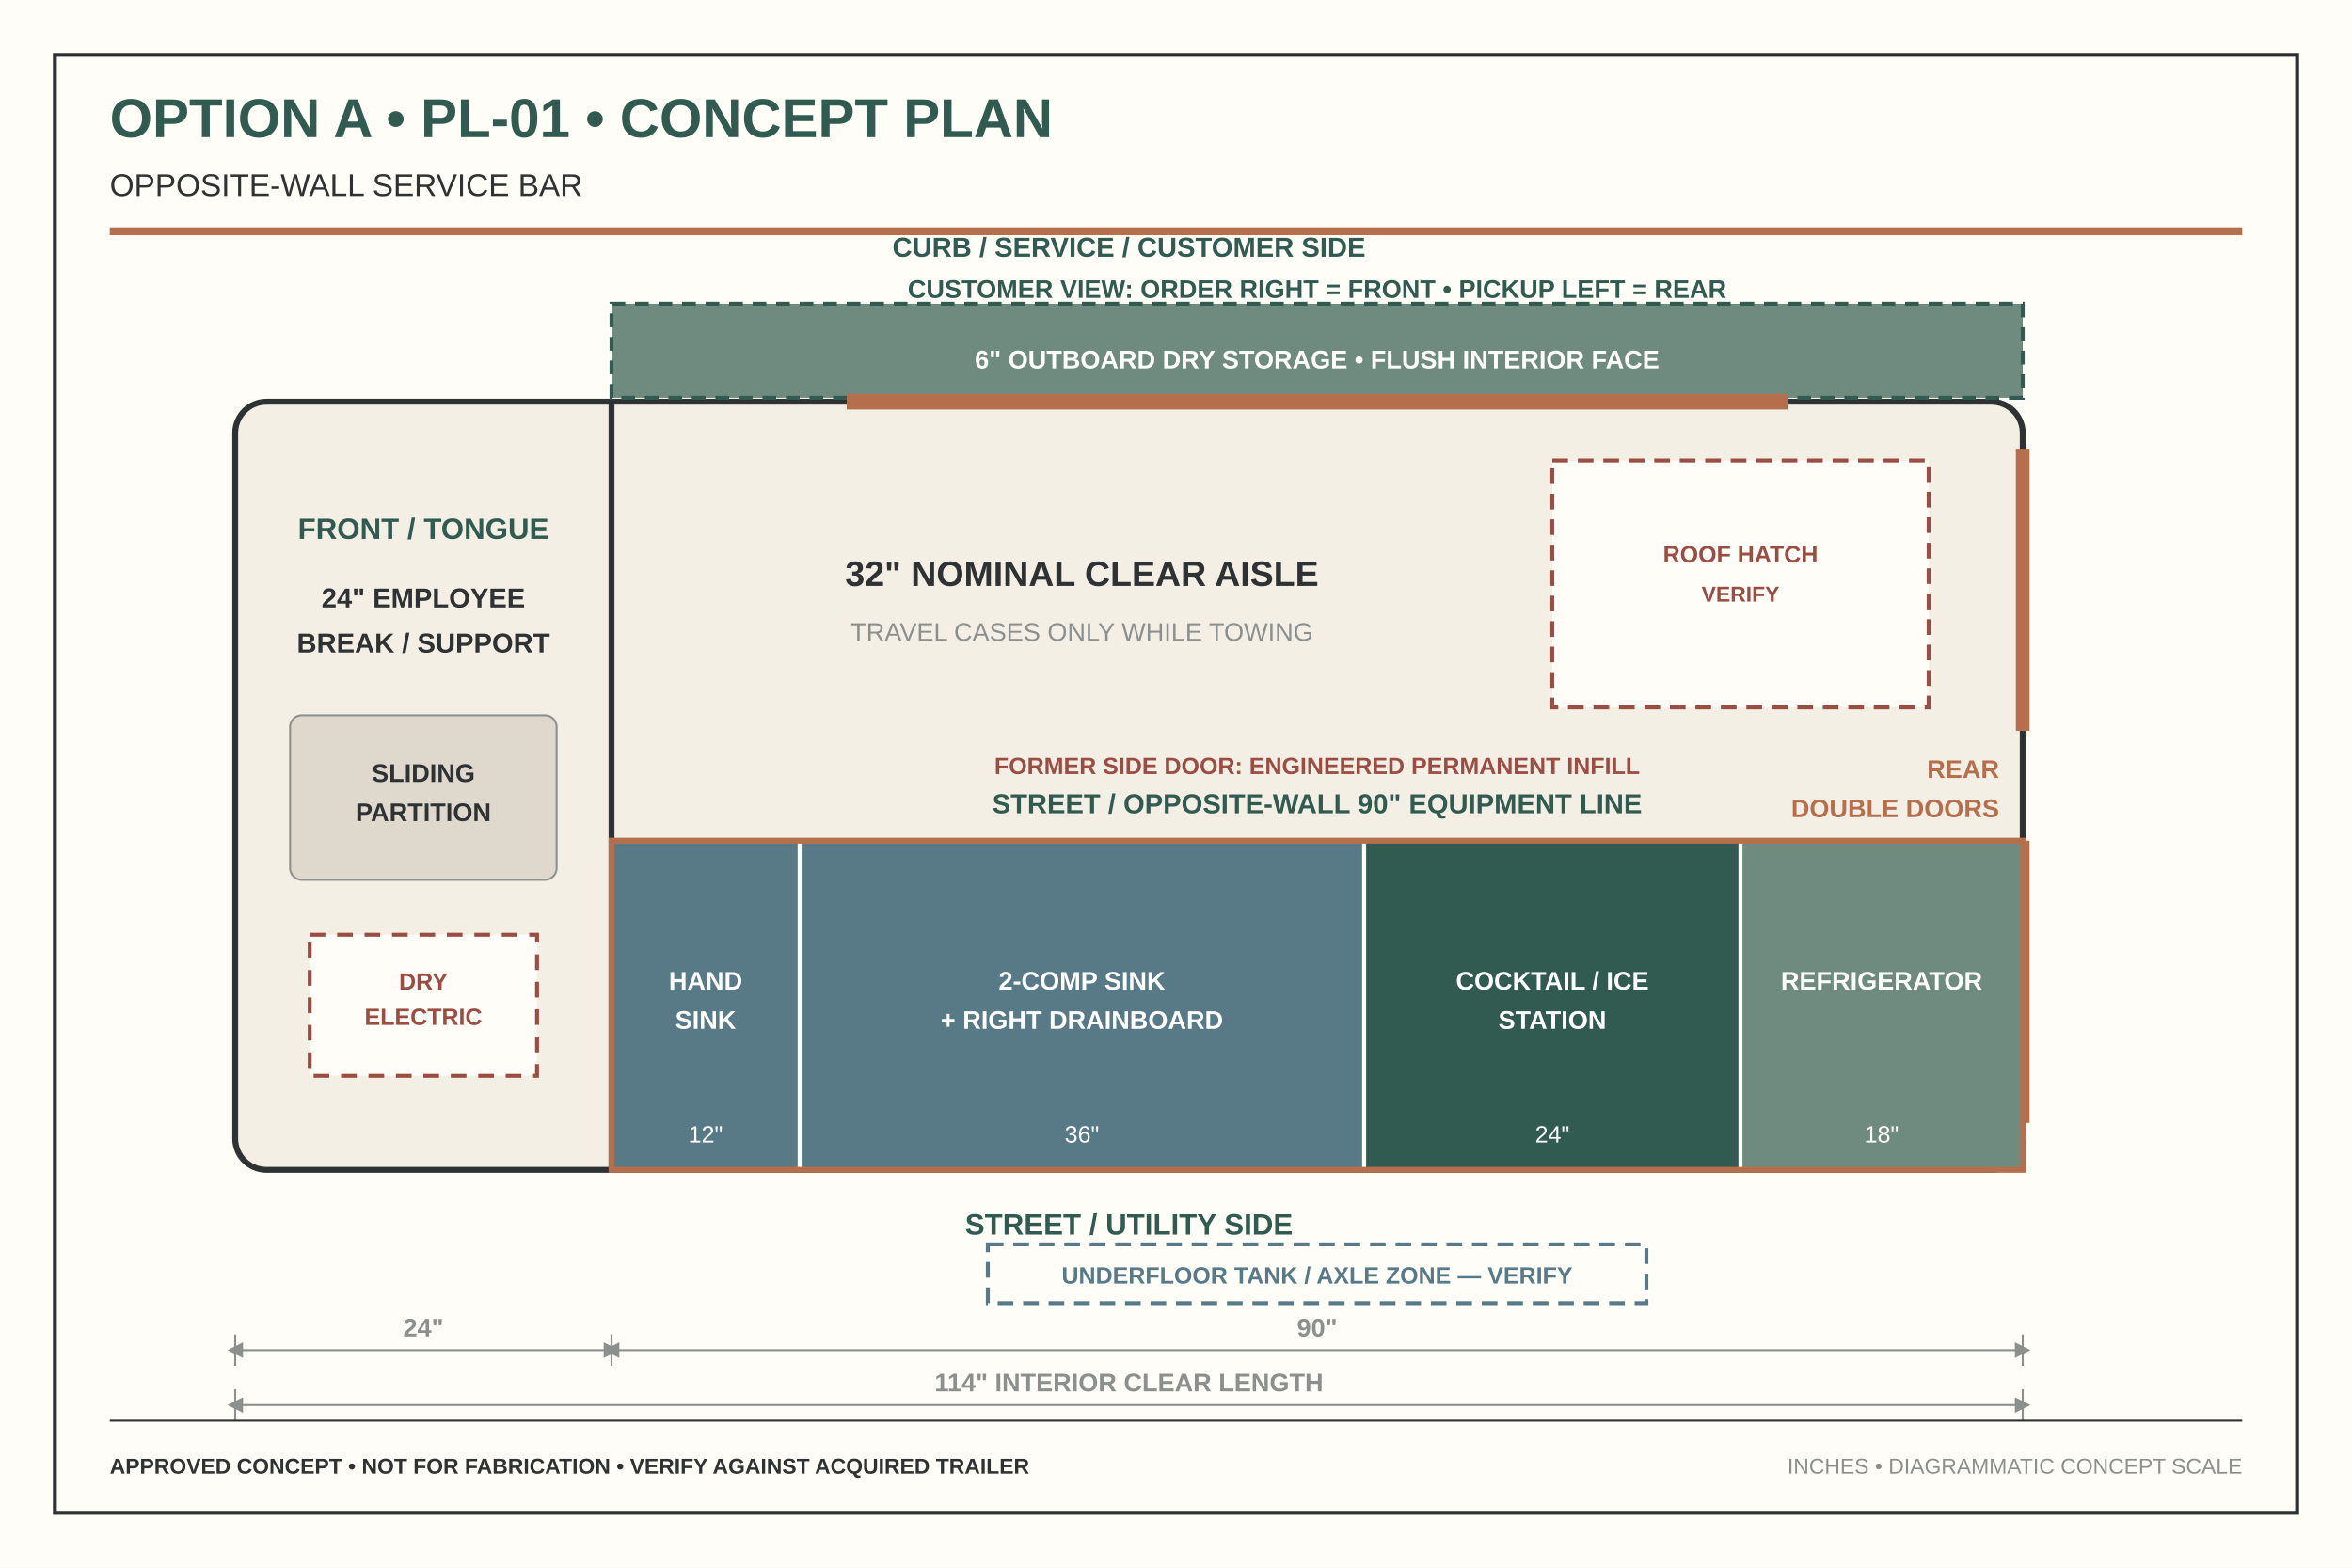
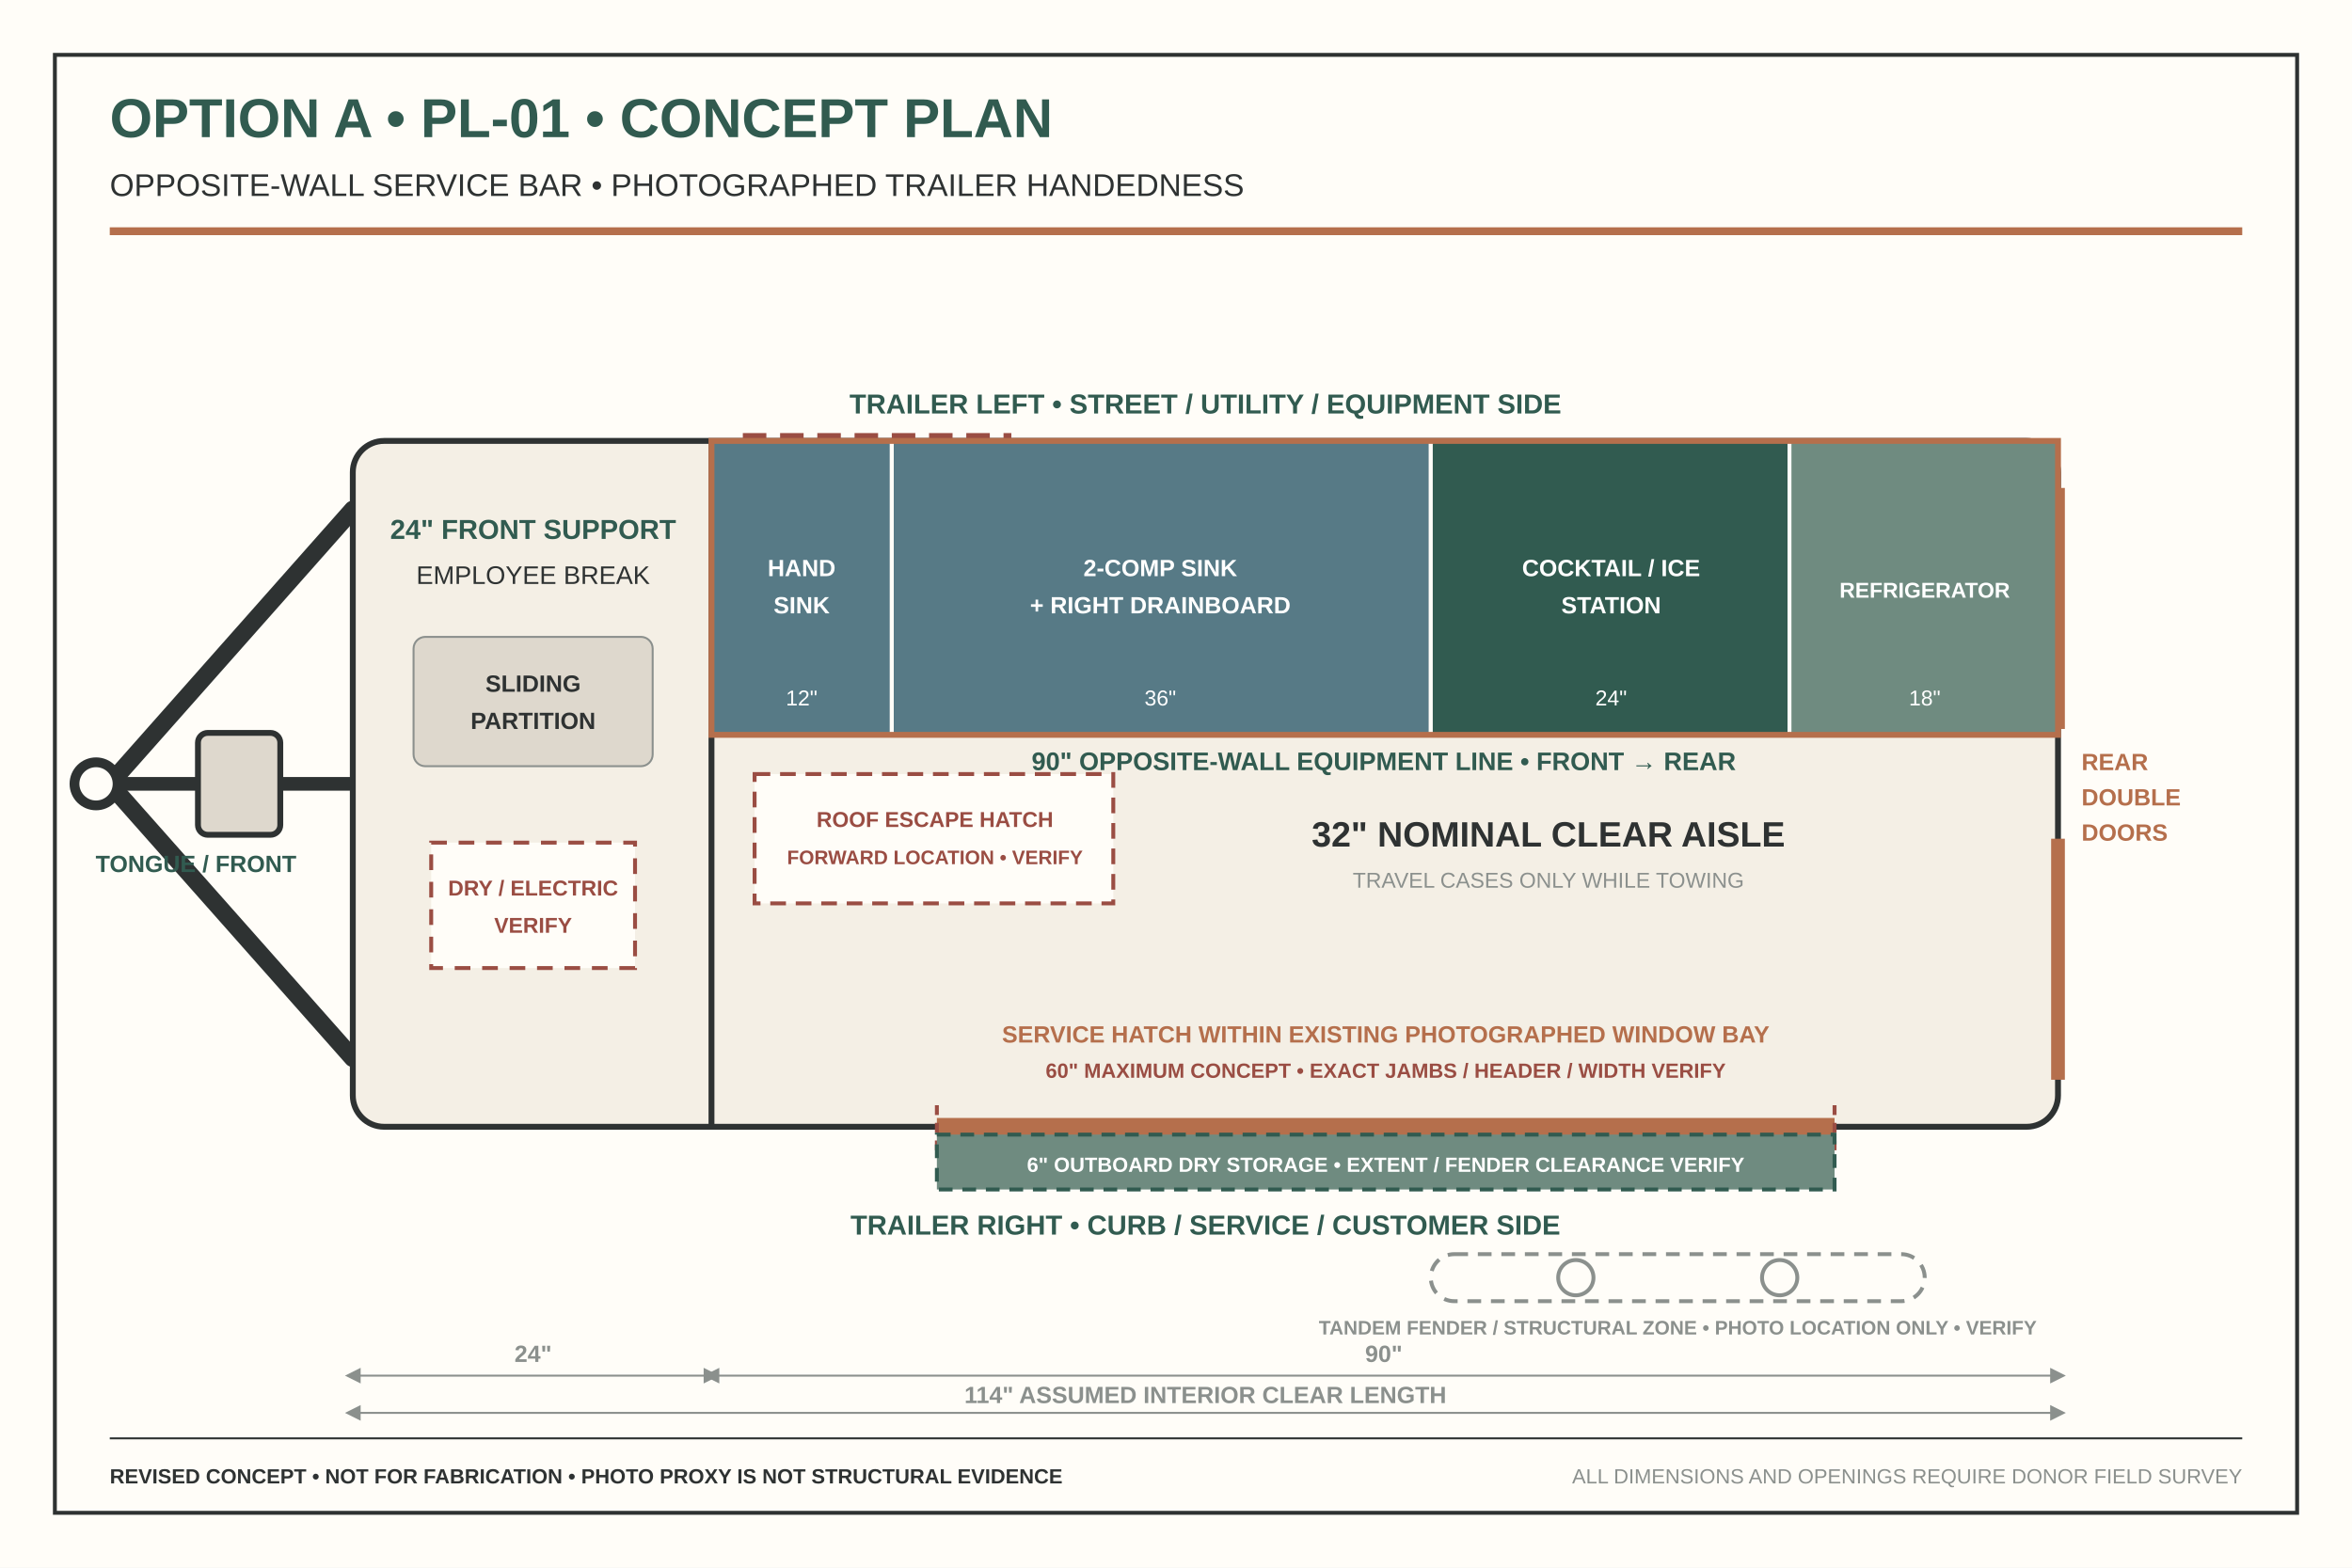
<svg xmlns="http://www.w3.org/2000/svg" width="1200" height="800" viewBox="0 0 1200 800" role="img" aria-labelledby="title desc">
-   <rect width="1200" height="800" fill="#FFFDF8" />
-   <rect x="28" y="28" width="1144" height="744" fill="none" stroke="#2E3232" stroke-width="2" />
-   <text x="56" y="70" font-family="Arial,Helvetica,sans-serif" font-size="28" text-anchor="start" font-weight="700" fill="#315B50">OPTION A • PL-01 • CONCEPT PLAN</text>
-   <text x="56" y="100" font-family="Arial,Helvetica,sans-serif" font-size="16" text-anchor="start" font-weight="400" fill="#2E3232">OPPOSITE-WALL SERVICE BAR</text>
-   <line x1="56" y1="118" x2="1144" y2="118" stroke="#B56F4C" stroke-width="4" />
  <defs>
    <marker id="arrow" markerWidth="8" markerHeight="8" refX="4" refY="4" orient="auto-start-reverse">
      <path d="M0,0 L8,4 L0,8 z" fill="#8B908D" />
    </marker>
-     <pattern id="hatch" width="10" height="10" patternUnits="userSpaceOnUse" patternTransform="rotate(45)">
-       <line x1="0" y1="0" x2="0" y2="10" stroke="#8B908D" stroke-width="2" />
-     </pattern>
  </defs>
-   <rect x="120" y="205" width="912" height="392" fill="#F4EFE5" stroke="#2E3232" stroke-width="3" rx="16" />
-   <line x1="312" y1="205" x2="312" y2="597" stroke="#2E3232" stroke-width="3" />
-   <text x="216" y="275" font-family="Arial,Helvetica,sans-serif" font-size="15" text-anchor="middle" font-weight="700" fill="#315B50">FRONT / TONGUE</text>
-   <text x="216" y="310" font-family="Arial,Helvetica,sans-serif" font-size="14" text-anchor="middle" font-weight="700" fill="#2E3232">24" EMPLOYEE</text>
-   <text x="216" y="333" font-family="Arial,Helvetica,sans-serif" font-size="14" text-anchor="middle" font-weight="700" fill="#2E3232">BREAK / SUPPORT</text>
-   <rect x="148" y="365" width="136" height="84" fill="#DED8CD" stroke="#8B908D" stroke-width="1" rx="6" />
-   <text x="216" y="399" font-family="Arial,Helvetica,sans-serif" font-size="13" text-anchor="middle" font-weight="700" fill="#2E3232">SLIDING</text>
-   <text x="216" y="419" font-family="Arial,Helvetica,sans-serif" font-size="13" text-anchor="middle" font-weight="700" fill="#2E3232">PARTITION</text>
-   <rect x="158" y="477" width="116" height="72" fill="#FFFDF8" stroke="#9A4D43" stroke-width="2" stroke-dasharray="8 6" />
-   <text x="216" y="505" font-family="Arial,Helvetica,sans-serif" font-size="12" text-anchor="middle" font-weight="700" fill="#9A4D43">DRY</text>
-   <text x="216" y="523" font-family="Arial,Helvetica,sans-serif" font-size="12" text-anchor="middle" font-weight="700" fill="#9A4D43">ELECTRIC</text>
-   <line x1="1032" y1="229" x2="1032" y2="373" stroke="#B56F4C" stroke-width="7" />
-   <line x1="1032" y1="429" x2="1032" y2="573" stroke="#B56F4C" stroke-width="7" />
-   <text x="1020" y="397" font-family="Arial,Helvetica,sans-serif" font-size="13" text-anchor="end" font-weight="700" fill="#B56F4C">REAR</text>
-   <text x="1020" y="417" font-family="Arial,Helvetica,sans-serif" font-size="13" text-anchor="end" font-weight="700" fill="#B56F4C">DOUBLE DOORS</text>
-   <rect x="432" y="175" width="480" height="28" fill="#B56F4C" stroke="#B56F4C" stroke-width="1" rx="3" />
-   <text x="672" y="152" font-family="Arial,Helvetica,sans-serif" font-size="13" text-anchor="middle" font-weight="700" fill="#315B50">CUSTOMER VIEW: ORDER RIGHT = FRONT • PICKUP LEFT = REAR</text>
-   <rect x="312" y="155" width="720" height="48" fill="#6F8B80" stroke="#315B50" stroke-width="2" stroke-dasharray="7 5" />
-   <text x="672" y="188" font-family="Arial,Helvetica,sans-serif" font-size="13" text-anchor="middle" font-weight="700" fill="#FFFFFF">6" OUTBOARD DRY STORAGE • FLUSH INTERIOR FACE</text>
-   <line x1="432" y1="205" x2="912" y2="205" stroke="#B56F4C" stroke-width="8" />
-   <rect x="312" y="429" width="96" height="168" fill="#577A86" stroke="#FFFDF8" stroke-width="2" />
-   <text x="360" y="505" font-family="Arial,Helvetica,sans-serif" font-size="13" text-anchor="middle" font-weight="700" fill="#FFFFFF">HAND</text>
-   <text x="360" y="525" font-family="Arial,Helvetica,sans-serif" font-size="13" text-anchor="middle" font-weight="700" fill="#FFFFFF">SINK</text>
-   <text x="360" y="583" font-family="Arial,Helvetica,sans-serif" font-size="12" text-anchor="middle" font-weight="400" fill="#FFFFFF">12"</text>
-   <rect x="408" y="429" width="288" height="168" fill="#577A86" stroke="#FFFDF8" stroke-width="2" />
-   <text x="552" y="505" font-family="Arial,Helvetica,sans-serif" font-size="13" text-anchor="middle" font-weight="700" fill="#FFFFFF">2-COMP SINK</text>
-   <text x="552" y="525" font-family="Arial,Helvetica,sans-serif" font-size="13" text-anchor="middle" font-weight="700" fill="#FFFFFF">+ RIGHT DRAINBOARD</text>
-   <text x="552" y="583" font-family="Arial,Helvetica,sans-serif" font-size="12" text-anchor="middle" font-weight="400" fill="#FFFFFF">36"</text>
-   <rect x="696" y="429" width="192" height="168" fill="#315B50" stroke="#FFFDF8" stroke-width="2" />
-   <text x="792" y="505" font-family="Arial,Helvetica,sans-serif" font-size="13" text-anchor="middle" font-weight="700" fill="#FFFFFF">COCKTAIL / ICE</text>
-   <text x="792" y="525" font-family="Arial,Helvetica,sans-serif" font-size="13" text-anchor="middle" font-weight="700" fill="#FFFFFF">STATION</text>
-   <text x="792" y="583" font-family="Arial,Helvetica,sans-serif" font-size="12" text-anchor="middle" font-weight="400" fill="#FFFFFF">24"</text>
-   <rect x="888" y="429" width="144" height="168" fill="#6F8B80" stroke="#FFFDF8" stroke-width="2" />
-   <text x="960" y="505" font-family="Arial,Helvetica,sans-serif" font-size="13" text-anchor="middle" font-weight="700" fill="#FFFFFF">REFRIGERATOR</text>
-   <text x="960" y="583" font-family="Arial,Helvetica,sans-serif" font-size="12" text-anchor="middle" font-weight="400" fill="#FFFFFF">18"</text>
-   <rect x="312" y="429" width="720" height="168" fill="none" stroke="#B56F4C" stroke-width="3" />
-   <text x="672" y="415" font-family="Arial,Helvetica,sans-serif" font-size="14" text-anchor="middle" font-weight="700" fill="#315B50">STREET / OPPOSITE-WALL 90" EQUIPMENT LINE</text>
-   <text x="672" y="395" font-family="Arial,Helvetica,sans-serif" font-size="12" text-anchor="middle" font-weight="700" fill="#9A4D43">FORMER SIDE DOOR: ENGINEERED PERMANENT INFILL</text>
-   <rect x="792" y="235" width="192" height="126" fill="#FFFDF8" stroke="#9A4D43" stroke-width="2" stroke-dasharray="8 5" />
-   <text x="888" y="287" font-family="Arial,Helvetica,sans-serif" font-size="12" text-anchor="middle" font-weight="700" fill="#9A4D43">ROOF HATCH</text>
-   <text x="888" y="307" font-family="Arial,Helvetica,sans-serif" font-size="11" text-anchor="middle" font-weight="700" fill="#9A4D43">VERIFY</text>
-   <text x="576" y="131" font-family="Arial,Helvetica,sans-serif" font-size="14" text-anchor="middle" font-weight="700" fill="#315B50">CURB / SERVICE / CUSTOMER SIDE</text>
-   <text x="576" y="630" font-family="Arial,Helvetica,sans-serif" font-size="15" text-anchor="middle" font-weight="700" fill="#315B50">STREET / UTILITY SIDE</text>
-   <text x="552" y="299" font-family="Arial,Helvetica,sans-serif" font-size="18" text-anchor="middle" font-weight="700" fill="#2E3232">32" NOMINAL CLEAR AISLE</text>
-   <text x="552" y="327" font-family="Arial,Helvetica,sans-serif" font-size="13" text-anchor="middle" font-weight="400" fill="#8B908D">TRAVEL CASES ONLY WHILE TOWING</text>
-   <rect x="504" y="635" width="336" height="30" fill="#FFFDF8" stroke="#577A86" stroke-width="2" stroke-dasharray="8 5" />
-   <text x="672" y="655" font-family="Arial,Helvetica,sans-serif" font-size="12" text-anchor="middle" font-weight="700" fill="#577A86">UNDERFLOOR TANK / AXLE ZONE — VERIFY</text>
-   <line x1="120" y1="689" x2="312" y2="689" stroke="#8B908D" stroke-width="1" marker-start="url(#arrow)" marker-end="url(#arrow)" />
-   <line x1="120" y1="681" x2="120" y2="697" stroke="#8B908D" stroke-width="1" />
-   <line x1="312" y1="681" x2="312" y2="697" stroke="#8B908D" stroke-width="1" />
-   <text x="216" y="682" font-family="Arial,Helvetica,sans-serif" font-size="13" text-anchor="middle" font-weight="700" fill="#8B908D">24"</text>
-   <line x1="312" y1="689" x2="1032" y2="689" stroke="#8B908D" stroke-width="1" marker-start="url(#arrow)" marker-end="url(#arrow)" />
-   <line x1="312" y1="681" x2="312" y2="697" stroke="#8B908D" stroke-width="1" />
-   <line x1="1032" y1="681" x2="1032" y2="697" stroke="#8B908D" stroke-width="1" />
-   <text x="672" y="682" font-family="Arial,Helvetica,sans-serif" font-size="13" text-anchor="middle" font-weight="700" fill="#8B908D">90"</text>
-   <line x1="120" y1="717" x2="1032" y2="717" stroke="#8B908D" stroke-width="1" marker-start="url(#arrow)" marker-end="url(#arrow)" />
-   <line x1="120" y1="709" x2="120" y2="725" stroke="#8B908D" stroke-width="1" />
-   <line x1="1032" y1="709" x2="1032" y2="725" stroke="#8B908D" stroke-width="1" />
-   <text x="576" y="710" font-family="Arial,Helvetica,sans-serif" font-size="13" text-anchor="middle" font-weight="700" fill="#8B908D">114" INTERIOR CLEAR LENGTH</text>
-   <line x1="56" y1="725" x2="1144" y2="725" stroke="#2E3232" stroke-width="1" />
-   <text x="56" y="752" font-family="Arial,Helvetica,sans-serif" font-size="11" text-anchor="start" font-weight="700" fill="#2E3232">APPROVED CONCEPT • NOT FOR FABRICATION • VERIFY AGAINST ACQUIRED TRAILER</text>
-   <text x="1144" y="752" font-family="Arial,Helvetica,sans-serif" font-size="11" text-anchor="end" font-weight="400" fill="#8B908D">INCHES • DIAGRAMMATIC CONCEPT SCALE</text>
+   <rect width="1200" height="800" fill="#FFFDF8" />
+   <rect x="28" y="28" width="1144" height="744" fill="none" stroke="#2E3232" stroke-width="2" />
+   <text x="56" y="70" font-family="Arial,Helvetica,sans-serif" font-size="28" font-weight="700" fill="#315B50">OPTION A • PL-01 • CONCEPT PLAN</text>
+   <text x="56" y="100" font-family="Arial,Helvetica,sans-serif" font-size="16" fill="#2E3232">OPPOSITE-WALL SERVICE BAR • PHOTOGRAPHED TRAILER HANDEDNESS</text>
+   <line x1="56" y1="118" x2="1144" y2="118" stroke="#B56F4C" stroke-width="4" />
+   <line x1="56" y1="400" x2="180" y2="260" stroke="#2E3232" stroke-width="9" stroke-linecap="round" />
+   <line x1="56" y1="400" x2="180" y2="540" stroke="#2E3232" stroke-width="9" stroke-linecap="round" />
+   <line x1="56" y1="400" x2="180" y2="400" stroke="#2E3232" stroke-width="7" stroke-linecap="round" />
+   <circle cx="49" cy="400" r="11" fill="#FFFDF8" stroke="#2E3232" stroke-width="5" />
+   <rect x="101" y="374" width="42" height="52" rx="5" fill="#DED8CD" stroke="#2E3232" stroke-width="3" />
+   <text x="100" y="445" font-family="Arial,Helvetica,sans-serif" font-size="12" text-anchor="middle" font-weight="700" fill="#315B50">TONGUE / FRONT</text>
+   <rect x="180" y="225" width="870" height="350" fill="#F4EFE5" stroke="#2E3232" stroke-width="3" rx="16" />
+   <line x1="363" y1="225" x2="363" y2="575" stroke="#2E3232" stroke-width="3" />
+   <text x="272" y="275" font-family="Arial,Helvetica,sans-serif" font-size="14" text-anchor="middle" font-weight="700" fill="#315B50">24" FRONT SUPPORT</text>
+   <text x="272" y="298" font-family="Arial,Helvetica,sans-serif" font-size="13" text-anchor="middle" fill="#2E3232">EMPLOYEE BREAK</text>
+   <rect x="211" y="325" width="122" height="66" rx="6" fill="#DED8CD" stroke="#8B908D" />
+   <text x="272" y="353" font-family="Arial,Helvetica,sans-serif" font-size="12" text-anchor="middle" font-weight="700" fill="#2E3232">SLIDING</text>
+   <text x="272" y="372" font-family="Arial,Helvetica,sans-serif" font-size="12" text-anchor="middle" font-weight="700" fill="#2E3232">PARTITION</text>
+   <rect x="220" y="430" width="104" height="64" fill="#FFFDF8" stroke="#9A4D43" stroke-width="2" stroke-dasharray="8 6" />
+   <text x="272" y="457" font-family="Arial,Helvetica,sans-serif" font-size="11" text-anchor="middle" font-weight="700" fill="#9A4D43">DRY / ELECTRIC</text>
+   <text x="272" y="476" font-family="Arial,Helvetica,sans-serif" font-size="11" text-anchor="middle" font-weight="700" fill="#9A4D43">VERIFY</text>
+   <line x1="1050" y1="249" x2="1050" y2="372" stroke="#B56F4C" stroke-width="7" />
+   <line x1="1050" y1="428" x2="1050" y2="551" stroke="#B56F4C" stroke-width="7" />
+   <text x="1062" y="393" font-family="Arial,Helvetica,sans-serif" font-size="12" font-weight="700" fill="#B56F4C">REAR</text>
+   <text x="1062" y="411" font-family="Arial,Helvetica,sans-serif" font-size="12" font-weight="700" fill="#B56F4C">DOUBLE</text>
+   <text x="1062" y="429" font-family="Arial,Helvetica,sans-serif" font-size="12" font-weight="700" fill="#B56F4C">DOORS</text>
+   <text x="615" y="211" font-family="Arial,Helvetica,sans-serif" font-size="14" text-anchor="middle" font-weight="700" fill="#315B50">TRAILER LEFT • STREET / UTILITY / EQUIPMENT SIDE</text>
+   <line x1="379" y1="225" x2="516" y2="225" stroke="#9A4D43" stroke-width="8" stroke-dasharray="12 7" />
+   <text x="447" y="244" font-family="Arial,Helvetica,sans-serif" font-size="10" text-anchor="middle" font-weight="700" fill="#9A4D43">EXISTING SIDE-DOOR BAY</text>
+   <text x="447" y="258" font-family="Arial,Helvetica,sans-serif" font-size="10" text-anchor="middle" font-weight="700" fill="#9A4D43">ENGINEERED INFILL • VERIFY</text>
+   <rect x="363" y="225" width="92" height="150" fill="#577A86" stroke="#FFFDF8" stroke-width="2" />
+   <rect x="455" y="225" width="275" height="150" fill="#577A86" stroke="#FFFDF8" stroke-width="2" />
+   <rect x="730" y="225" width="183" height="150" fill="#315B50" stroke="#FFFDF8" stroke-width="2" />
+   <rect x="913" y="225" width="137" height="150" fill="#6F8B80" stroke="#FFFDF8" stroke-width="2" />
+   <rect x="363" y="225" width="687" height="150" fill="none" stroke="#B56F4C" stroke-width="3" />
+   <text x="409" y="294" font-family="Arial,Helvetica,sans-serif" font-size="12" text-anchor="middle" font-weight="700" fill="#FFFFFF">HAND</text>
+   <text x="409" y="313" font-family="Arial,Helvetica,sans-serif" font-size="12" text-anchor="middle" font-weight="700" fill="#FFFFFF">SINK</text>
+   <text x="409" y="360" font-family="Arial,Helvetica,sans-serif" font-size="11" text-anchor="middle" fill="#FFFFFF">12"</text>
+   <text x="592" y="294" font-family="Arial,Helvetica,sans-serif" font-size="12" text-anchor="middle" font-weight="700" fill="#FFFFFF">2-COMP SINK</text>
+   <text x="592" y="313" font-family="Arial,Helvetica,sans-serif" font-size="12" text-anchor="middle" font-weight="700" fill="#FFFFFF">+ RIGHT DRAINBOARD</text>
+   <text x="592" y="360" font-family="Arial,Helvetica,sans-serif" font-size="11" text-anchor="middle" fill="#FFFFFF">36"</text>
+   <text x="822" y="294" font-family="Arial,Helvetica,sans-serif" font-size="12" text-anchor="middle" font-weight="700" fill="#FFFFFF">COCKTAIL / ICE</text>
+   <text x="822" y="313" font-family="Arial,Helvetica,sans-serif" font-size="12" text-anchor="middle" font-weight="700" fill="#FFFFFF">STATION</text>
+   <text x="822" y="360" font-family="Arial,Helvetica,sans-serif" font-size="11" text-anchor="middle" fill="#FFFFFF">24"</text>
+   <text x="982" y="305" font-family="Arial,Helvetica,sans-serif" font-size="11" text-anchor="middle" font-weight="700" fill="#FFFFFF">REFRIGERATOR</text>
+   <text x="982" y="360" font-family="Arial,Helvetica,sans-serif" font-size="11" text-anchor="middle" fill="#FFFFFF">18"</text>
+   <text x="706" y="393" font-family="Arial,Helvetica,sans-serif" font-size="13" text-anchor="middle" font-weight="700" fill="#315B50">90" OPPOSITE-WALL EQUIPMENT LINE • FRONT → REAR</text>
+   <text x="790" y="432" font-family="Arial,Helvetica,sans-serif" font-size="18" text-anchor="middle" font-weight="700" fill="#2E3232">32" NOMINAL CLEAR AISLE</text>
+   <text x="790" y="453" font-family="Arial,Helvetica,sans-serif" font-size="11" text-anchor="middle" fill="#8B908D">TRAVEL CASES ONLY WHILE TOWING</text>
+   <rect x="385" y="395" width="183" height="66" fill="#FFFDF8" stroke="#9A4D43" stroke-width="2" stroke-dasharray="8 5" />
+   <text x="477" y="422" font-family="Arial,Helvetica,sans-serif" font-size="11" text-anchor="middle" font-weight="700" fill="#9A4D43">ROOF ESCAPE HATCH</text>
+   <text x="477" y="441" font-family="Arial,Helvetica,sans-serif" font-size="10" text-anchor="middle" font-weight="700" fill="#9A4D43">FORWARD LOCATION • VERIFY</text>
+   <line x1="478" y1="575" x2="936" y2="575" stroke="#B56F4C" stroke-width="9" />
+   <line x1="478" y1="564" x2="478" y2="588" stroke="#9A4D43" stroke-width="2" stroke-dasharray="5 4" />
+   <line x1="936" y1="564" x2="936" y2="588" stroke="#9A4D43" stroke-width="2" stroke-dasharray="5 4" />
+   <text x="707" y="532" font-family="Arial,Helvetica,sans-serif" font-size="12" text-anchor="middle" font-weight="700" fill="#B56F4C">SERVICE HATCH WITHIN EXISTING PHOTOGRAPHED WINDOW BAY</text>
+   <text x="707" y="550" font-family="Arial,Helvetica,sans-serif" font-size="10.5" text-anchor="middle" font-weight="700" fill="#9A4D43">60" MAXIMUM CONCEPT • EXACT JAMBS / HEADER / WIDTH VERIFY</text>
+   <rect x="478" y="579" width="458" height="28" fill="#6F8B80" stroke="#315B50" stroke-width="2" stroke-dasharray="7 5" />
+   <text x="707" y="598" font-family="Arial,Helvetica,sans-serif" font-size="10.5" text-anchor="middle" font-weight="700" fill="#FFFFFF">6" OUTBOARD DRY STORAGE • EXTENT / FENDER CLEARANCE VERIFY</text>
+   <text x="615" y="630" font-family="Arial,Helvetica,sans-serif" font-size="14" text-anchor="middle" font-weight="700" fill="#315B50">TRAILER RIGHT • CURB / SERVICE / CUSTOMER SIDE</text>
+   <rect x="730" y="640" width="252" height="24" rx="12" fill="none" stroke="#8B908D" stroke-width="2" stroke-dasharray="7 5" />
+   <circle cx="804" cy="652" r="9" fill="none" stroke="#8B908D" stroke-width="2" />
+   <circle cx="908" cy="652" r="9" fill="none" stroke="#8B908D" stroke-width="2" />
+   <text x="856" y="681" font-family="Arial,Helvetica,sans-serif" font-size="10" text-anchor="middle" font-weight="700" fill="#8B908D">TANDEM FENDER / STRUCTURAL ZONE • PHOTO LOCATION ONLY • VERIFY</text>
+   <line x1="180" y1="702" x2="363" y2="702" stroke="#8B908D" marker-start="url(#arrow)" marker-end="url(#arrow)" />
+   <text x="272" y="695" font-family="Arial,Helvetica,sans-serif" font-size="12" text-anchor="middle" font-weight="700" fill="#8B908D">24"</text>
+   <line x1="363" y1="702" x2="1050" y2="702" stroke="#8B908D" marker-start="url(#arrow)" marker-end="url(#arrow)" />
+   <text x="706" y="695" font-family="Arial,Helvetica,sans-serif" font-size="12" text-anchor="middle" font-weight="700" fill="#8B908D">90"</text>
+   <line x1="180" y1="721" x2="1050" y2="721" stroke="#8B908D" marker-start="url(#arrow)" marker-end="url(#arrow)" />
+   <text x="615" y="716" font-family="Arial,Helvetica,sans-serif" font-size="12" text-anchor="middle" font-weight="700" fill="#8B908D">114" ASSUMED INTERIOR CLEAR LENGTH</text>
+   <line x1="56" y1="734" x2="1144" y2="734" stroke="#2E3232" />
+   <text x="56" y="757" font-family="Arial,Helvetica,sans-serif" font-size="10.5" font-weight="700" fill="#2E3232">REVISED CONCEPT • NOT FOR FABRICATION • PHOTO PROXY IS NOT STRUCTURAL EVIDENCE</text>
+   <text x="1144" y="757" font-family="Arial,Helvetica,sans-serif" font-size="10.5" text-anchor="end" fill="#8B908D">ALL DIMENSIONS AND OPENINGS REQUIRE DONOR FIELD SURVEY</text>
</svg>
